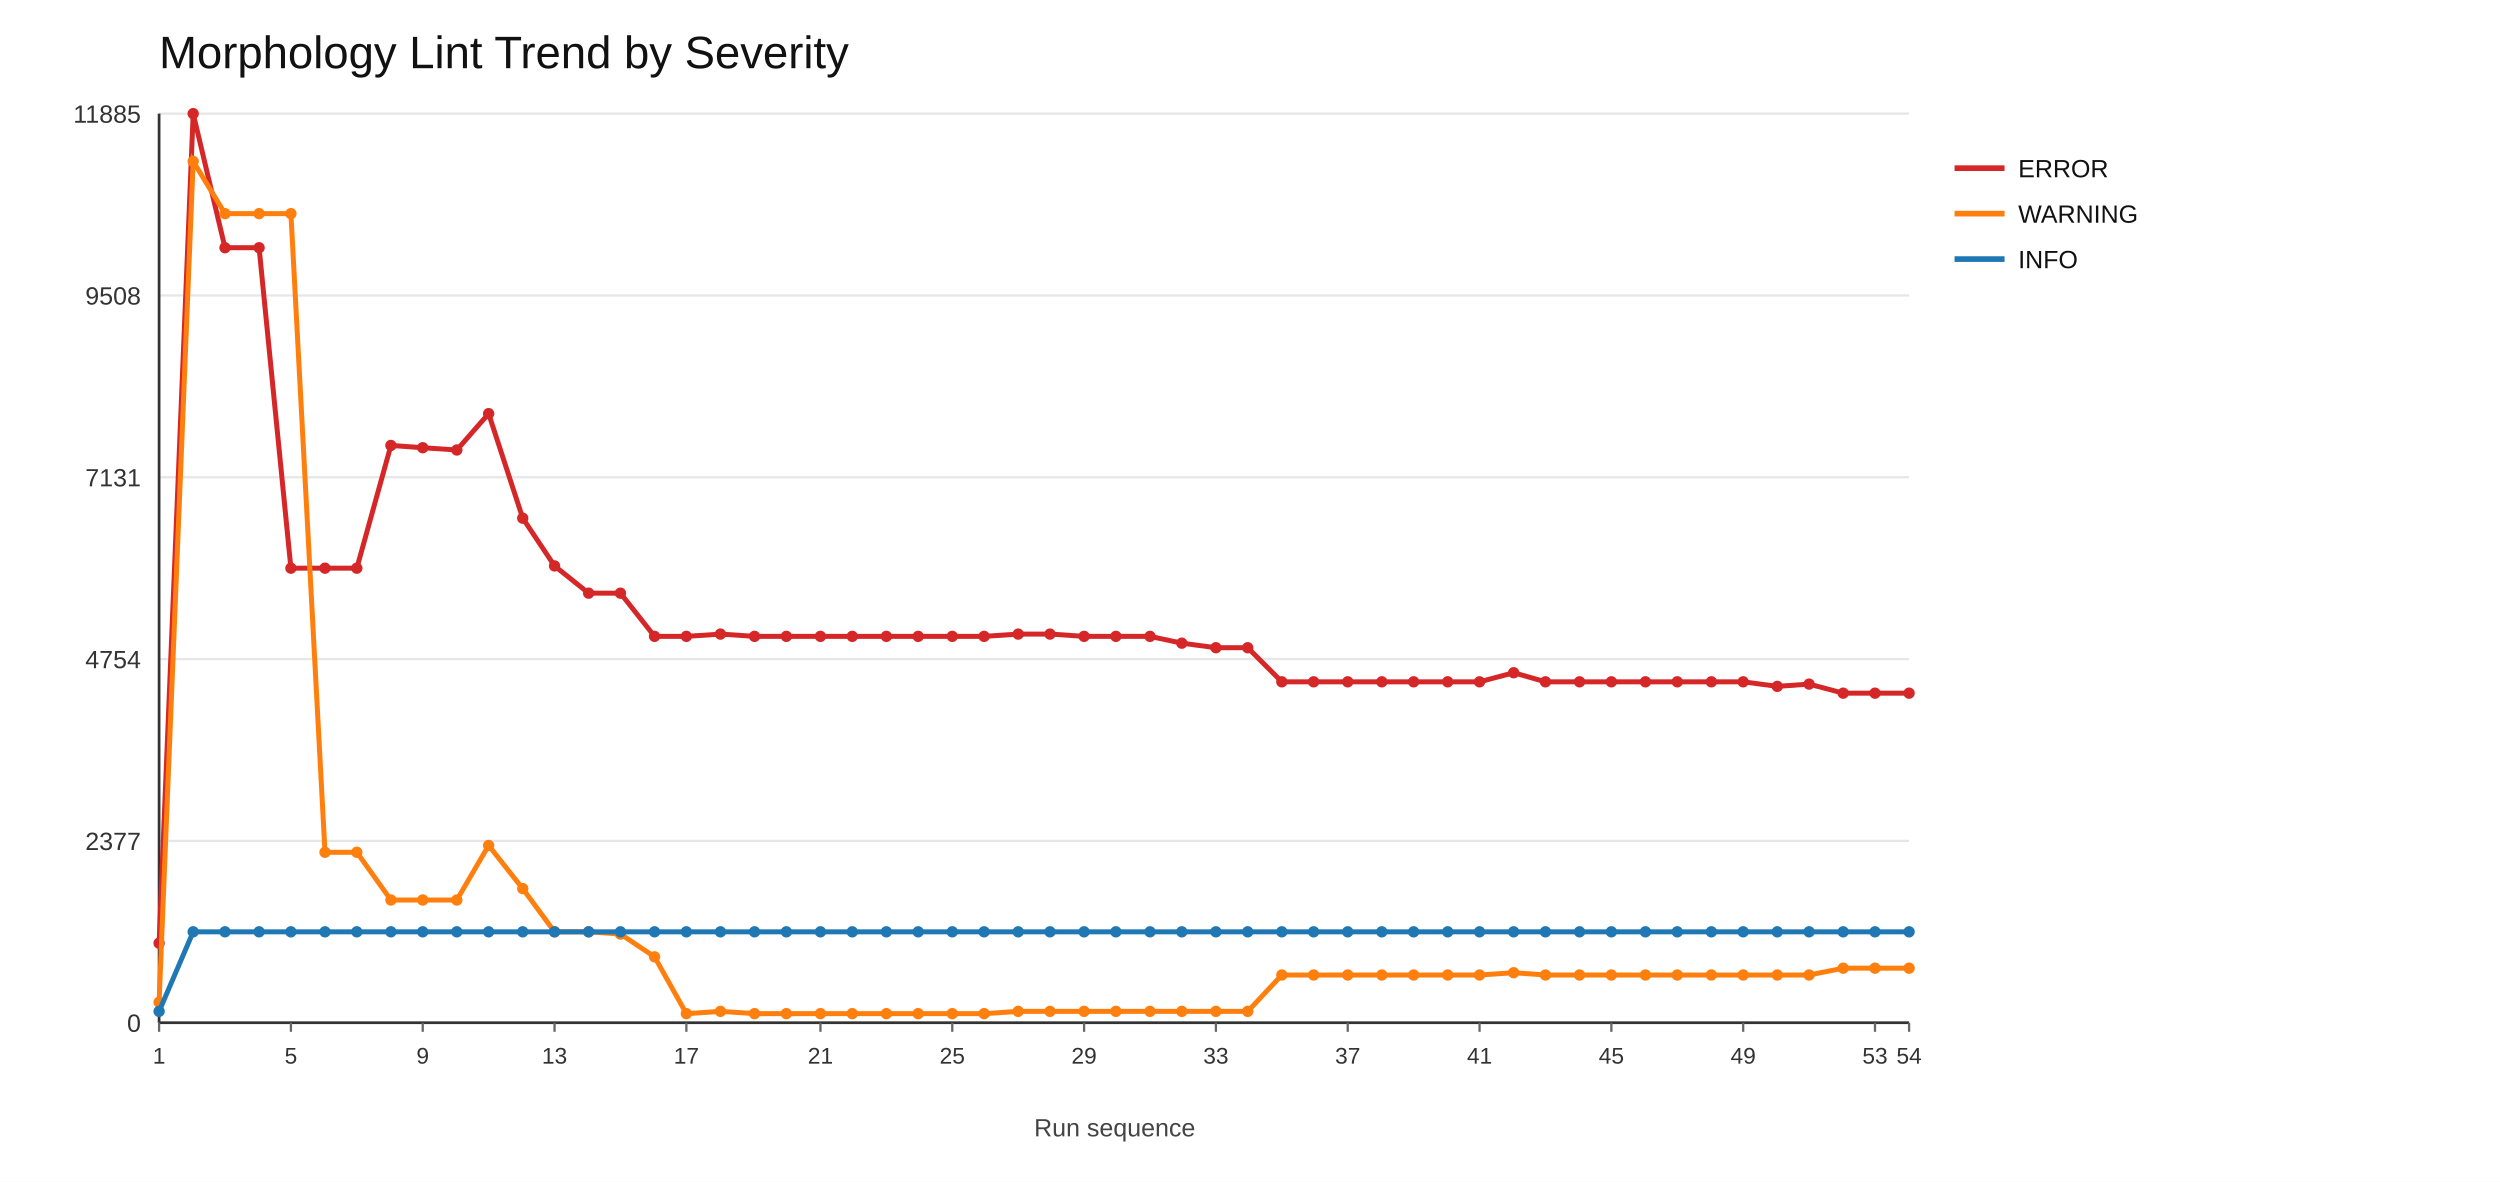
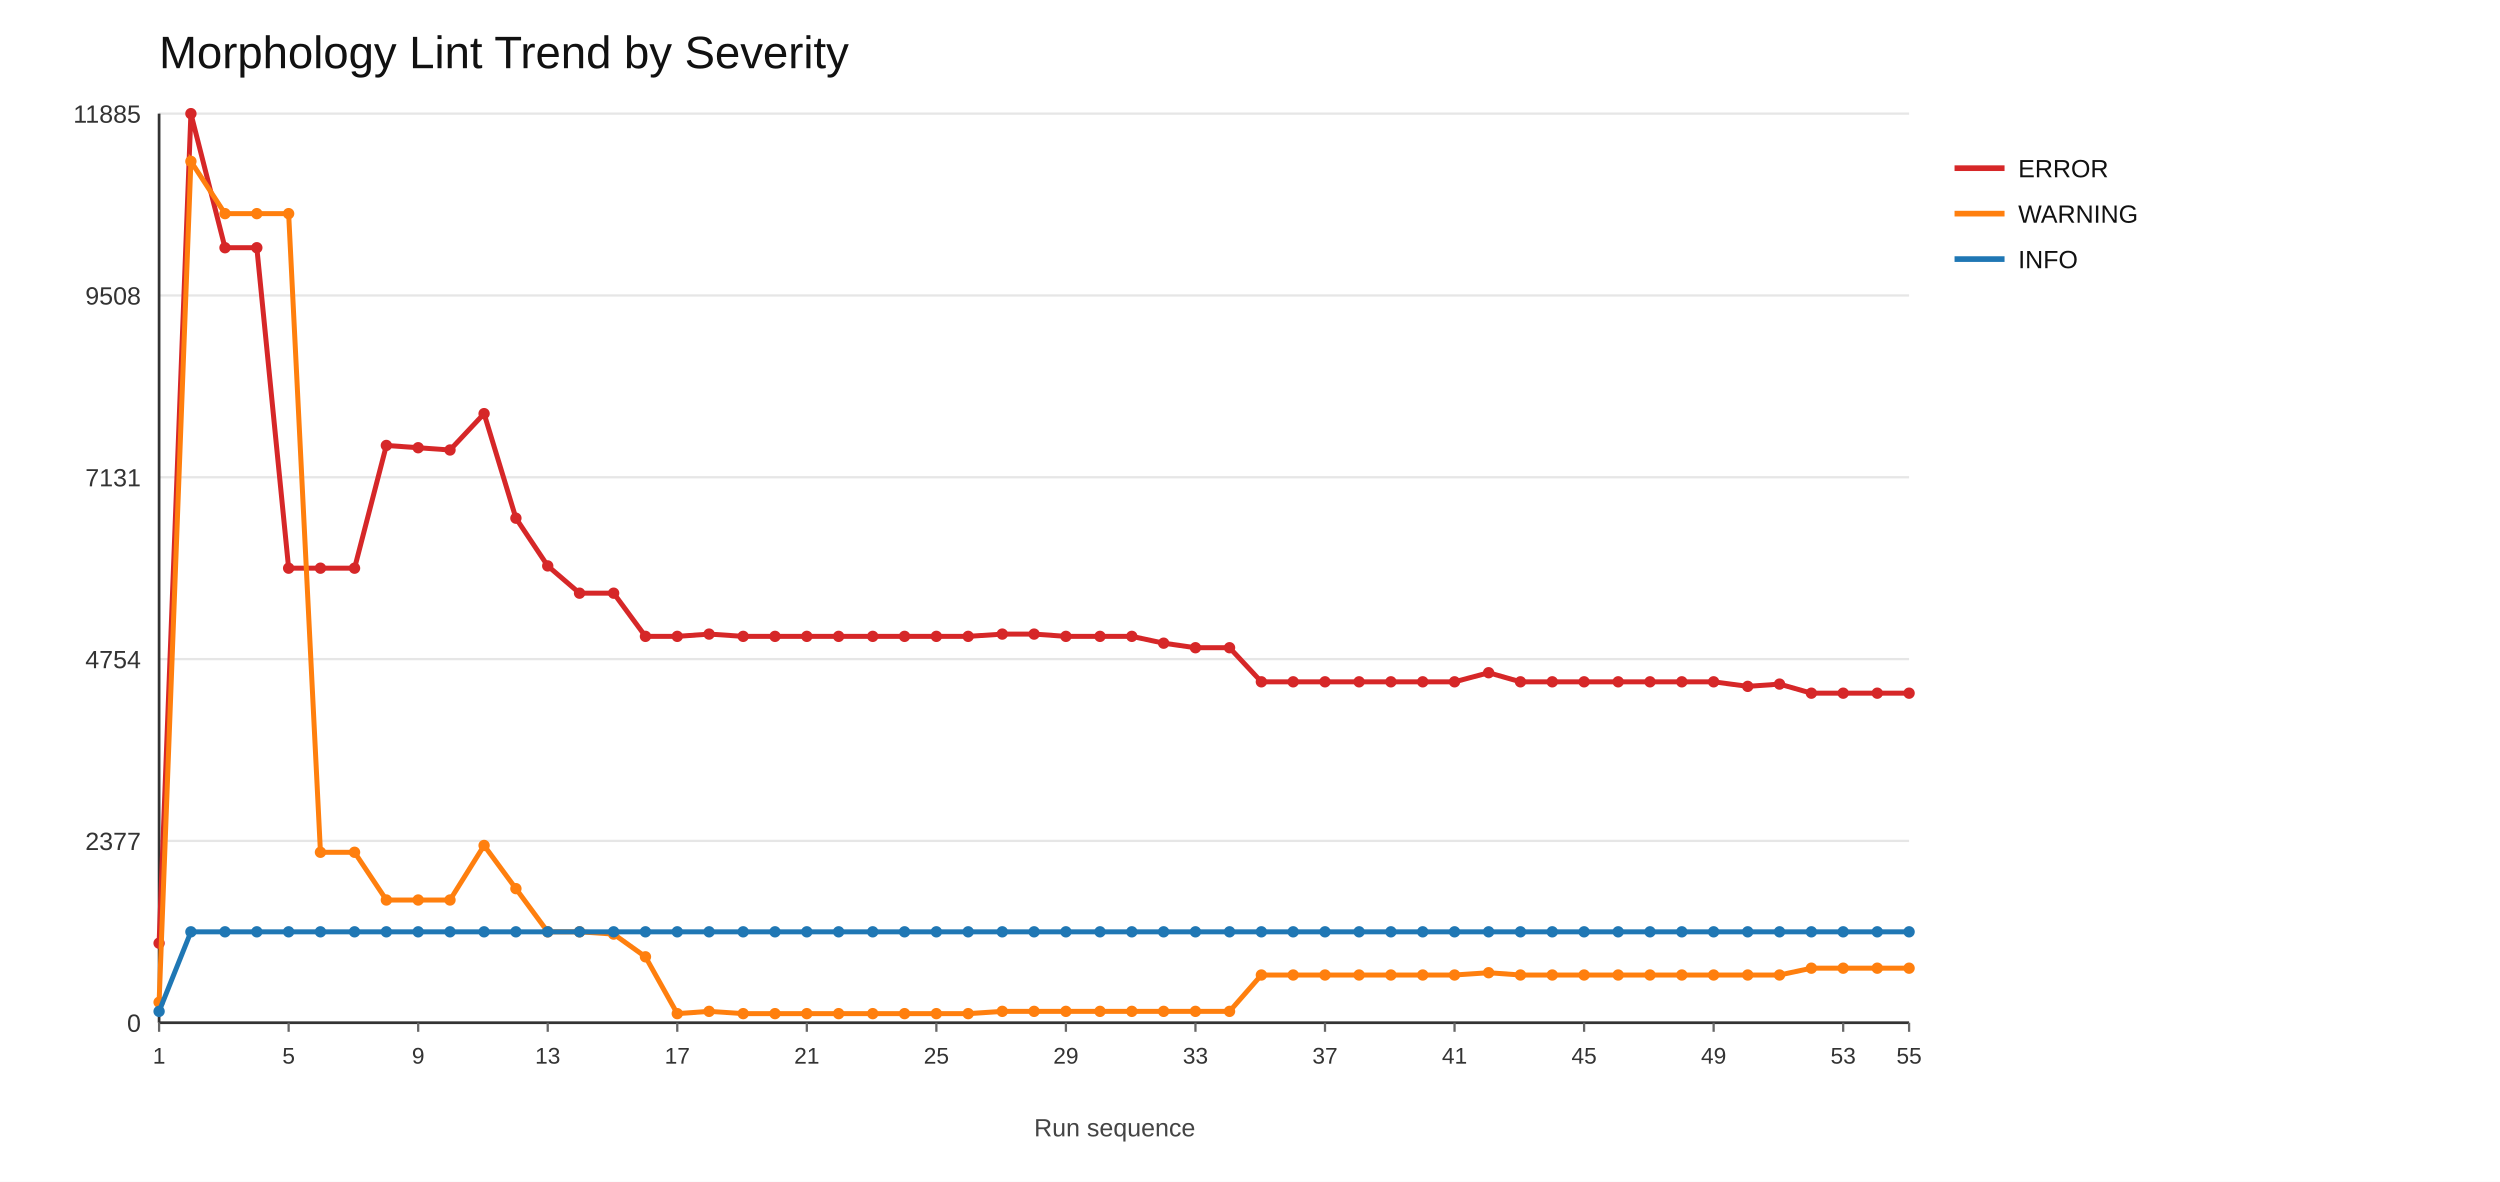
<svg xmlns="http://www.w3.org/2000/svg" width="1100" height="520">
  <rect x="0" y="0" width="1100" height="520" fill="#ffffff" />
  <text x="70" y="30" font-size="20" font-family="Arial" fill="#111">Morphology Lint Trend by Severity</text>
  <line x1="70" y1="450" x2="840" y2="450" stroke="#e6e6e6" stroke-width="1" />
  <text x="62" y="454" font-size="11" font-family="Arial" fill="#333" text-anchor="end">0</text>
  <line x1="70" y1="370" x2="840" y2="370" stroke="#e6e6e6" stroke-width="1" />
  <text x="62" y="374" font-size="11" font-family="Arial" fill="#333" text-anchor="end">2377</text>
  <line x1="70" y1="290" x2="840" y2="290" stroke="#e6e6e6" stroke-width="1" />
  <text x="62" y="294" font-size="11" font-family="Arial" fill="#333" text-anchor="end">4754</text>
  <line x1="70" y1="210" x2="840" y2="210" stroke="#e6e6e6" stroke-width="1" />
  <text x="62" y="214" font-size="11" font-family="Arial" fill="#333" text-anchor="end">7131</text>
  <line x1="70" y1="130" x2="840" y2="130" stroke="#e6e6e6" stroke-width="1" />
  <text x="62" y="134" font-size="11" font-family="Arial" fill="#333" text-anchor="end">9508</text>
  <line x1="70" y1="50" x2="840" y2="50" stroke="#e6e6e6" stroke-width="1" />
  <text x="62" y="54" font-size="11" font-family="Arial" fill="#333" text-anchor="end">11885</text>
  <line x1="70" y1="450" x2="840" y2="450" stroke="#333" stroke-width="1.2" />
  <line x1="70" y1="50" x2="70" y2="450" stroke="#333" stroke-width="1.2" />
  <line x1="70" y1="450" x2="70" y2="454" stroke="#666" stroke-width="1" />
  <text x="70" y="468" font-size="10" font-family="Arial" fill="#333" text-anchor="middle">1</text>
-   <line x1="128" y1="450" x2="128" y2="454" stroke="#666" stroke-width="1" />
-   <text x="128" y="468" font-size="10" font-family="Arial" fill="#333" text-anchor="middle">5</text>
-   <line x1="186" y1="450" x2="186" y2="454" stroke="#666" stroke-width="1" />
-   <text x="186" y="468" font-size="10" font-family="Arial" fill="#333" text-anchor="middle">9</text>
-   <line x1="244" y1="450" x2="244" y2="454" stroke="#666" stroke-width="1" />
-   <text x="244" y="468" font-size="10" font-family="Arial" fill="#333" text-anchor="middle">13</text>
-   <line x1="302" y1="450" x2="302" y2="454" stroke="#666" stroke-width="1" />
-   <text x="302" y="468" font-size="10" font-family="Arial" fill="#333" text-anchor="middle">17</text>
-   <line x1="361" y1="450" x2="361" y2="454" stroke="#666" stroke-width="1" />
-   <text x="361" y="468" font-size="10" font-family="Arial" fill="#333" text-anchor="middle">21</text>
-   <line x1="419" y1="450" x2="419" y2="454" stroke="#666" stroke-width="1" />
-   <text x="419" y="468" font-size="10" font-family="Arial" fill="#333" text-anchor="middle">25</text>
-   <line x1="477" y1="450" x2="477" y2="454" stroke="#666" stroke-width="1" />
-   <text x="477" y="468" font-size="10" font-family="Arial" fill="#333" text-anchor="middle">29</text>
-   <line x1="535" y1="450" x2="535" y2="454" stroke="#666" stroke-width="1" />
-   <text x="535" y="468" font-size="10" font-family="Arial" fill="#333" text-anchor="middle">33</text>
-   <line x1="593" y1="450" x2="593" y2="454" stroke="#666" stroke-width="1" />
-   <text x="593" y="468" font-size="10" font-family="Arial" fill="#333" text-anchor="middle">37</text>
-   <line x1="651" y1="450" x2="651" y2="454" stroke="#666" stroke-width="1" />
-   <text x="651" y="468" font-size="10" font-family="Arial" fill="#333" text-anchor="middle">41</text>
-   <line x1="709" y1="450" x2="709" y2="454" stroke="#666" stroke-width="1" />
-   <text x="709" y="468" font-size="10" font-family="Arial" fill="#333" text-anchor="middle">45</text>
-   <line x1="767" y1="450" x2="767" y2="454" stroke="#666" stroke-width="1" />
-   <text x="767" y="468" font-size="10" font-family="Arial" fill="#333" text-anchor="middle">49</text>
-   <line x1="825" y1="450" x2="825" y2="454" stroke="#666" stroke-width="1" />
-   <text x="825" y="468" font-size="10" font-family="Arial" fill="#333" text-anchor="middle">53</text>
+   <line x1="127" y1="450" x2="127" y2="454" stroke="#666" stroke-width="1" />
+   <text x="127" y="468" font-size="10" font-family="Arial" fill="#333" text-anchor="middle">5</text>
+   <line x1="184" y1="450" x2="184" y2="454" stroke="#666" stroke-width="1" />
+   <text x="184" y="468" font-size="10" font-family="Arial" fill="#333" text-anchor="middle">9</text>
+   <line x1="241" y1="450" x2="241" y2="454" stroke="#666" stroke-width="1" />
+   <text x="241" y="468" font-size="10" font-family="Arial" fill="#333" text-anchor="middle">13</text>
+   <line x1="298" y1="450" x2="298" y2="454" stroke="#666" stroke-width="1" />
+   <text x="298" y="468" font-size="10" font-family="Arial" fill="#333" text-anchor="middle">17</text>
+   <line x1="355" y1="450" x2="355" y2="454" stroke="#666" stroke-width="1" />
+   <text x="355" y="468" font-size="10" font-family="Arial" fill="#333" text-anchor="middle">21</text>
+   <line x1="412" y1="450" x2="412" y2="454" stroke="#666" stroke-width="1" />
+   <text x="412" y="468" font-size="10" font-family="Arial" fill="#333" text-anchor="middle">25</text>
+   <line x1="469" y1="450" x2="469" y2="454" stroke="#666" stroke-width="1" />
+   <text x="469" y="468" font-size="10" font-family="Arial" fill="#333" text-anchor="middle">29</text>
+   <line x1="526" y1="450" x2="526" y2="454" stroke="#666" stroke-width="1" />
+   <text x="526" y="468" font-size="10" font-family="Arial" fill="#333" text-anchor="middle">33</text>
+   <line x1="583" y1="450" x2="583" y2="454" stroke="#666" stroke-width="1" />
+   <text x="583" y="468" font-size="10" font-family="Arial" fill="#333" text-anchor="middle">37</text>
+   <line x1="640" y1="450" x2="640" y2="454" stroke="#666" stroke-width="1" />
+   <text x="640" y="468" font-size="10" font-family="Arial" fill="#333" text-anchor="middle">41</text>
+   <line x1="697" y1="450" x2="697" y2="454" stroke="#666" stroke-width="1" />
+   <text x="697" y="468" font-size="10" font-family="Arial" fill="#333" text-anchor="middle">45</text>
+   <line x1="754" y1="450" x2="754" y2="454" stroke="#666" stroke-width="1" />
+   <text x="754" y="468" font-size="10" font-family="Arial" fill="#333" text-anchor="middle">49</text>
+   <line x1="811" y1="450" x2="811" y2="454" stroke="#666" stroke-width="1" />
+   <text x="811" y="468" font-size="10" font-family="Arial" fill="#333" text-anchor="middle">53</text>
  <line x1="840" y1="450" x2="840" y2="454" stroke="#666" stroke-width="1" />
-   <text x="840" y="468" font-size="10" font-family="Arial" fill="#333" text-anchor="middle">54</text>
-   <polyline fill="none" stroke="#d62728" stroke-width="2.2" points="70,415 85,50 99,109 114,109 128,250 143,250 157,250 172,196 186,197 201,198 215,182 230,228 244,249 259,261 273,261 288,280 302,280 317,279 332,280 346,280 361,280 375,280 390,280 404,280 419,280 433,280 448,279 462,279 477,280 491,280 506,280 520,283 535,285 549,285 564,300 578,300 593,300 608,300 622,300 637,300 651,300 666,296 680,300 695,300 709,300 724,300 738,300 753,300 767,300 782,302 796,301 811,305 825,305 840,305" />
+   <text x="840" y="468" font-size="10" font-family="Arial" fill="#333" text-anchor="middle">55</text>
+   <polyline fill="none" stroke="#d62728" stroke-width="2.2" points="70,415 84,50 99,109 113,109 127,250 141,250 156,250 170,196 184,197 198,198 213,182 227,228 241,249 255,261 270,261 284,280 298,280 312,279 327,280 341,280 355,280 369,280 384,280 398,280 412,280 426,280 441,279 455,279 469,280 484,280 498,280 512,283 526,285 541,285 555,300 569,300 583,300 598,300 612,300 626,300 640,300 655,296 669,300 683,300 697,300 712,300 726,300 740,300 754,300 769,302 783,301 797,305 811,305 826,305 840,305" />
  <circle cx="70" cy="415" r="2.5" fill="#d62728" />
-   <circle cx="85" cy="50" r="2.5" fill="#d62728" />
+   <circle cx="84" cy="50" r="2.5" fill="#d62728" />
  <circle cx="99" cy="109" r="2.5" fill="#d62728" />
-   <circle cx="114" cy="109" r="2.5" fill="#d62728" />
-   <circle cx="128" cy="250" r="2.5" fill="#d62728" />
-   <circle cx="143" cy="250" r="2.5" fill="#d62728" />
-   <circle cx="157" cy="250" r="2.5" fill="#d62728" />
-   <circle cx="172" cy="196" r="2.5" fill="#d62728" />
-   <circle cx="186" cy="197" r="2.5" fill="#d62728" />
-   <circle cx="201" cy="198" r="2.5" fill="#d62728" />
-   <circle cx="215" cy="182" r="2.5" fill="#d62728" />
-   <circle cx="230" cy="228" r="2.5" fill="#d62728" />
-   <circle cx="244" cy="249" r="2.5" fill="#d62728" />
-   <circle cx="259" cy="261" r="2.5" fill="#d62728" />
-   <circle cx="273" cy="261" r="2.5" fill="#d62728" />
-   <circle cx="288" cy="280" r="2.5" fill="#d62728" />
-   <circle cx="302" cy="280" r="2.5" fill="#d62728" />
-   <circle cx="317" cy="279" r="2.5" fill="#d62728" />
-   <circle cx="332" cy="280" r="2.5" fill="#d62728" />
-   <circle cx="346" cy="280" r="2.5" fill="#d62728" />
-   <circle cx="361" cy="280" r="2.5" fill="#d62728" />
-   <circle cx="375" cy="280" r="2.5" fill="#d62728" />
-   <circle cx="390" cy="280" r="2.5" fill="#d62728" />
-   <circle cx="404" cy="280" r="2.5" fill="#d62728" />
-   <circle cx="419" cy="280" r="2.5" fill="#d62728" />
-   <circle cx="433" cy="280" r="2.5" fill="#d62728" />
-   <circle cx="448" cy="279" r="2.5" fill="#d62728" />
-   <circle cx="462" cy="279" r="2.5" fill="#d62728" />
-   <circle cx="477" cy="280" r="2.5" fill="#d62728" />
-   <circle cx="491" cy="280" r="2.5" fill="#d62728" />
-   <circle cx="506" cy="280" r="2.5" fill="#d62728" />
-   <circle cx="520" cy="283" r="2.5" fill="#d62728" />
-   <circle cx="535" cy="285" r="2.5" fill="#d62728" />
-   <circle cx="549" cy="285" r="2.5" fill="#d62728" />
-   <circle cx="564" cy="300" r="2.5" fill="#d62728" />
-   <circle cx="578" cy="300" r="2.5" fill="#d62728" />
-   <circle cx="593" cy="300" r="2.5" fill="#d62728" />
-   <circle cx="608" cy="300" r="2.5" fill="#d62728" />
-   <circle cx="622" cy="300" r="2.5" fill="#d62728" />
-   <circle cx="637" cy="300" r="2.5" fill="#d62728" />
-   <circle cx="651" cy="300" r="2.5" fill="#d62728" />
-   <circle cx="666" cy="296" r="2.5" fill="#d62728" />
-   <circle cx="680" cy="300" r="2.5" fill="#d62728" />
-   <circle cx="695" cy="300" r="2.5" fill="#d62728" />
-   <circle cx="709" cy="300" r="2.5" fill="#d62728" />
-   <circle cx="724" cy="300" r="2.5" fill="#d62728" />
-   <circle cx="738" cy="300" r="2.5" fill="#d62728" />
-   <circle cx="753" cy="300" r="2.5" fill="#d62728" />
-   <circle cx="767" cy="300" r="2.5" fill="#d62728" />
-   <circle cx="782" cy="302" r="2.5" fill="#d62728" />
-   <circle cx="796" cy="301" r="2.5" fill="#d62728" />
+   <circle cx="113" cy="109" r="2.5" fill="#d62728" />
+   <circle cx="127" cy="250" r="2.5" fill="#d62728" />
+   <circle cx="141" cy="250" r="2.5" fill="#d62728" />
+   <circle cx="156" cy="250" r="2.5" fill="#d62728" />
+   <circle cx="170" cy="196" r="2.5" fill="#d62728" />
+   <circle cx="184" cy="197" r="2.5" fill="#d62728" />
+   <circle cx="198" cy="198" r="2.5" fill="#d62728" />
+   <circle cx="213" cy="182" r="2.5" fill="#d62728" />
+   <circle cx="227" cy="228" r="2.5" fill="#d62728" />
+   <circle cx="241" cy="249" r="2.5" fill="#d62728" />
+   <circle cx="255" cy="261" r="2.5" fill="#d62728" />
+   <circle cx="270" cy="261" r="2.5" fill="#d62728" />
+   <circle cx="284" cy="280" r="2.5" fill="#d62728" />
+   <circle cx="298" cy="280" r="2.5" fill="#d62728" />
+   <circle cx="312" cy="279" r="2.5" fill="#d62728" />
+   <circle cx="327" cy="280" r="2.5" fill="#d62728" />
+   <circle cx="341" cy="280" r="2.5" fill="#d62728" />
+   <circle cx="355" cy="280" r="2.5" fill="#d62728" />
+   <circle cx="369" cy="280" r="2.5" fill="#d62728" />
+   <circle cx="384" cy="280" r="2.5" fill="#d62728" />
+   <circle cx="398" cy="280" r="2.5" fill="#d62728" />
+   <circle cx="412" cy="280" r="2.5" fill="#d62728" />
+   <circle cx="426" cy="280" r="2.5" fill="#d62728" />
+   <circle cx="441" cy="279" r="2.5" fill="#d62728" />
+   <circle cx="455" cy="279" r="2.5" fill="#d62728" />
+   <circle cx="469" cy="280" r="2.5" fill="#d62728" />
+   <circle cx="484" cy="280" r="2.5" fill="#d62728" />
+   <circle cx="498" cy="280" r="2.5" fill="#d62728" />
+   <circle cx="512" cy="283" r="2.5" fill="#d62728" />
+   <circle cx="526" cy="285" r="2.5" fill="#d62728" />
+   <circle cx="541" cy="285" r="2.5" fill="#d62728" />
+   <circle cx="555" cy="300" r="2.5" fill="#d62728" />
+   <circle cx="569" cy="300" r="2.5" fill="#d62728" />
+   <circle cx="583" cy="300" r="2.5" fill="#d62728" />
+   <circle cx="598" cy="300" r="2.5" fill="#d62728" />
+   <circle cx="612" cy="300" r="2.5" fill="#d62728" />
+   <circle cx="626" cy="300" r="2.5" fill="#d62728" />
+   <circle cx="640" cy="300" r="2.5" fill="#d62728" />
+   <circle cx="655" cy="296" r="2.5" fill="#d62728" />
+   <circle cx="669" cy="300" r="2.5" fill="#d62728" />
+   <circle cx="683" cy="300" r="2.5" fill="#d62728" />
+   <circle cx="697" cy="300" r="2.5" fill="#d62728" />
+   <circle cx="712" cy="300" r="2.5" fill="#d62728" />
+   <circle cx="726" cy="300" r="2.5" fill="#d62728" />
+   <circle cx="740" cy="300" r="2.5" fill="#d62728" />
+   <circle cx="754" cy="300" r="2.5" fill="#d62728" />
+   <circle cx="769" cy="302" r="2.5" fill="#d62728" />
+   <circle cx="783" cy="301" r="2.5" fill="#d62728" />
+   <circle cx="797" cy="305" r="2.5" fill="#d62728" />
  <circle cx="811" cy="305" r="2.5" fill="#d62728" />
-   <circle cx="825" cy="305" r="2.5" fill="#d62728" />
+   <circle cx="826" cy="305" r="2.5" fill="#d62728" />
  <circle cx="840" cy="305" r="2.5" fill="#d62728" />
  <line x1="860" y1="74" x2="882" y2="74" stroke="#d62728" stroke-width="2.5" />
  <text x="888" y="78" font-size="11" font-family="Arial" fill="#111">ERROR</text>
-   <polyline fill="none" stroke="#ff7f0e" stroke-width="2.2" points="70,441 85,71 99,94 114,94 128,94 143,375 157,375 172,396 186,396 201,396 215,372 230,391 244,410 259,410 273,411 288,421 302,446 317,445 332,446 346,446 361,446 375,446 390,446 404,446 419,446 433,446 448,445 462,445 477,445 491,445 506,445 520,445 535,445 549,445 564,429 578,429 593,429 608,429 622,429 637,429 651,429 666,428 680,429 695,429 709,429 724,429 738,429 753,429 767,429 782,429 796,429 811,426 825,426 840,426" />
+   <polyline fill="none" stroke="#ff7f0e" stroke-width="2.2" points="70,441 84,71 99,94 113,94 127,94 141,375 156,375 170,396 184,396 198,396 213,372 227,391 241,410 255,410 270,411 284,421 298,446 312,445 327,446 341,446 355,446 369,446 384,446 398,446 412,446 426,446 441,445 455,445 469,445 484,445 498,445 512,445 526,445 541,445 555,429 569,429 583,429 598,429 612,429 626,429 640,429 655,428 669,429 683,429 697,429 712,429 726,429 740,429 754,429 769,429 783,429 797,426 811,426 826,426 840,426" />
  <circle cx="70" cy="441" r="2.5" fill="#ff7f0e" />
-   <circle cx="85" cy="71" r="2.5" fill="#ff7f0e" />
+   <circle cx="84" cy="71" r="2.5" fill="#ff7f0e" />
  <circle cx="99" cy="94" r="2.5" fill="#ff7f0e" />
-   <circle cx="114" cy="94" r="2.5" fill="#ff7f0e" />
-   <circle cx="128" cy="94" r="2.5" fill="#ff7f0e" />
-   <circle cx="143" cy="375" r="2.5" fill="#ff7f0e" />
-   <circle cx="157" cy="375" r="2.5" fill="#ff7f0e" />
-   <circle cx="172" cy="396" r="2.5" fill="#ff7f0e" />
-   <circle cx="186" cy="396" r="2.5" fill="#ff7f0e" />
-   <circle cx="201" cy="396" r="2.5" fill="#ff7f0e" />
-   <circle cx="215" cy="372" r="2.5" fill="#ff7f0e" />
-   <circle cx="230" cy="391" r="2.5" fill="#ff7f0e" />
-   <circle cx="244" cy="410" r="2.5" fill="#ff7f0e" />
-   <circle cx="259" cy="410" r="2.5" fill="#ff7f0e" />
-   <circle cx="273" cy="411" r="2.5" fill="#ff7f0e" />
-   <circle cx="288" cy="421" r="2.5" fill="#ff7f0e" />
-   <circle cx="302" cy="446" r="2.5" fill="#ff7f0e" />
-   <circle cx="317" cy="445" r="2.5" fill="#ff7f0e" />
-   <circle cx="332" cy="446" r="2.5" fill="#ff7f0e" />
-   <circle cx="346" cy="446" r="2.5" fill="#ff7f0e" />
-   <circle cx="361" cy="446" r="2.5" fill="#ff7f0e" />
-   <circle cx="375" cy="446" r="2.5" fill="#ff7f0e" />
-   <circle cx="390" cy="446" r="2.5" fill="#ff7f0e" />
-   <circle cx="404" cy="446" r="2.5" fill="#ff7f0e" />
-   <circle cx="419" cy="446" r="2.5" fill="#ff7f0e" />
-   <circle cx="433" cy="446" r="2.5" fill="#ff7f0e" />
-   <circle cx="448" cy="445" r="2.5" fill="#ff7f0e" />
-   <circle cx="462" cy="445" r="2.5" fill="#ff7f0e" />
-   <circle cx="477" cy="445" r="2.5" fill="#ff7f0e" />
-   <circle cx="491" cy="445" r="2.5" fill="#ff7f0e" />
-   <circle cx="506" cy="445" r="2.5" fill="#ff7f0e" />
-   <circle cx="520" cy="445" r="2.5" fill="#ff7f0e" />
-   <circle cx="535" cy="445" r="2.5" fill="#ff7f0e" />
-   <circle cx="549" cy="445" r="2.5" fill="#ff7f0e" />
-   <circle cx="564" cy="429" r="2.5" fill="#ff7f0e" />
-   <circle cx="578" cy="429" r="2.5" fill="#ff7f0e" />
-   <circle cx="593" cy="429" r="2.5" fill="#ff7f0e" />
-   <circle cx="608" cy="429" r="2.5" fill="#ff7f0e" />
-   <circle cx="622" cy="429" r="2.5" fill="#ff7f0e" />
-   <circle cx="637" cy="429" r="2.5" fill="#ff7f0e" />
-   <circle cx="651" cy="429" r="2.5" fill="#ff7f0e" />
-   <circle cx="666" cy="428" r="2.5" fill="#ff7f0e" />
-   <circle cx="680" cy="429" r="2.5" fill="#ff7f0e" />
-   <circle cx="695" cy="429" r="2.5" fill="#ff7f0e" />
-   <circle cx="709" cy="429" r="2.5" fill="#ff7f0e" />
-   <circle cx="724" cy="429" r="2.5" fill="#ff7f0e" />
-   <circle cx="738" cy="429" r="2.5" fill="#ff7f0e" />
-   <circle cx="753" cy="429" r="2.5" fill="#ff7f0e" />
-   <circle cx="767" cy="429" r="2.5" fill="#ff7f0e" />
-   <circle cx="782" cy="429" r="2.5" fill="#ff7f0e" />
-   <circle cx="796" cy="429" r="2.5" fill="#ff7f0e" />
+   <circle cx="113" cy="94" r="2.5" fill="#ff7f0e" />
+   <circle cx="127" cy="94" r="2.5" fill="#ff7f0e" />
+   <circle cx="141" cy="375" r="2.5" fill="#ff7f0e" />
+   <circle cx="156" cy="375" r="2.5" fill="#ff7f0e" />
+   <circle cx="170" cy="396" r="2.5" fill="#ff7f0e" />
+   <circle cx="184" cy="396" r="2.5" fill="#ff7f0e" />
+   <circle cx="198" cy="396" r="2.5" fill="#ff7f0e" />
+   <circle cx="213" cy="372" r="2.5" fill="#ff7f0e" />
+   <circle cx="227" cy="391" r="2.5" fill="#ff7f0e" />
+   <circle cx="241" cy="410" r="2.5" fill="#ff7f0e" />
+   <circle cx="255" cy="410" r="2.5" fill="#ff7f0e" />
+   <circle cx="270" cy="411" r="2.5" fill="#ff7f0e" />
+   <circle cx="284" cy="421" r="2.5" fill="#ff7f0e" />
+   <circle cx="298" cy="446" r="2.5" fill="#ff7f0e" />
+   <circle cx="312" cy="445" r="2.5" fill="#ff7f0e" />
+   <circle cx="327" cy="446" r="2.5" fill="#ff7f0e" />
+   <circle cx="341" cy="446" r="2.5" fill="#ff7f0e" />
+   <circle cx="355" cy="446" r="2.5" fill="#ff7f0e" />
+   <circle cx="369" cy="446" r="2.5" fill="#ff7f0e" />
+   <circle cx="384" cy="446" r="2.5" fill="#ff7f0e" />
+   <circle cx="398" cy="446" r="2.5" fill="#ff7f0e" />
+   <circle cx="412" cy="446" r="2.5" fill="#ff7f0e" />
+   <circle cx="426" cy="446" r="2.5" fill="#ff7f0e" />
+   <circle cx="441" cy="445" r="2.5" fill="#ff7f0e" />
+   <circle cx="455" cy="445" r="2.5" fill="#ff7f0e" />
+   <circle cx="469" cy="445" r="2.5" fill="#ff7f0e" />
+   <circle cx="484" cy="445" r="2.5" fill="#ff7f0e" />
+   <circle cx="498" cy="445" r="2.5" fill="#ff7f0e" />
+   <circle cx="512" cy="445" r="2.5" fill="#ff7f0e" />
+   <circle cx="526" cy="445" r="2.5" fill="#ff7f0e" />
+   <circle cx="541" cy="445" r="2.5" fill="#ff7f0e" />
+   <circle cx="555" cy="429" r="2.5" fill="#ff7f0e" />
+   <circle cx="569" cy="429" r="2.5" fill="#ff7f0e" />
+   <circle cx="583" cy="429" r="2.5" fill="#ff7f0e" />
+   <circle cx="598" cy="429" r="2.5" fill="#ff7f0e" />
+   <circle cx="612" cy="429" r="2.5" fill="#ff7f0e" />
+   <circle cx="626" cy="429" r="2.5" fill="#ff7f0e" />
+   <circle cx="640" cy="429" r="2.5" fill="#ff7f0e" />
+   <circle cx="655" cy="428" r="2.5" fill="#ff7f0e" />
+   <circle cx="669" cy="429" r="2.5" fill="#ff7f0e" />
+   <circle cx="683" cy="429" r="2.5" fill="#ff7f0e" />
+   <circle cx="697" cy="429" r="2.5" fill="#ff7f0e" />
+   <circle cx="712" cy="429" r="2.5" fill="#ff7f0e" />
+   <circle cx="726" cy="429" r="2.5" fill="#ff7f0e" />
+   <circle cx="740" cy="429" r="2.5" fill="#ff7f0e" />
+   <circle cx="754" cy="429" r="2.5" fill="#ff7f0e" />
+   <circle cx="769" cy="429" r="2.5" fill="#ff7f0e" />
+   <circle cx="783" cy="429" r="2.5" fill="#ff7f0e" />
+   <circle cx="797" cy="426" r="2.5" fill="#ff7f0e" />
  <circle cx="811" cy="426" r="2.5" fill="#ff7f0e" />
-   <circle cx="825" cy="426" r="2.5" fill="#ff7f0e" />
+   <circle cx="826" cy="426" r="2.5" fill="#ff7f0e" />
  <circle cx="840" cy="426" r="2.5" fill="#ff7f0e" />
  <line x1="860" y1="94" x2="882" y2="94" stroke="#ff7f0e" stroke-width="2.5" />
  <text x="888" y="98" font-size="11" font-family="Arial" fill="#111">WARNING</text>
-   <polyline fill="none" stroke="#1f77b4" stroke-width="2.2" points="70,445 85,410 99,410 114,410 128,410 143,410 157,410 172,410 186,410 201,410 215,410 230,410 244,410 259,410 273,410 288,410 302,410 317,410 332,410 346,410 361,410 375,410 390,410 404,410 419,410 433,410 448,410 462,410 477,410 491,410 506,410 520,410 535,410 549,410 564,410 578,410 593,410 608,410 622,410 637,410 651,410 666,410 680,410 695,410 709,410 724,410 738,410 753,410 767,410 782,410 796,410 811,410 825,410 840,410" />
+   <polyline fill="none" stroke="#1f77b4" stroke-width="2.2" points="70,445 84,410 99,410 113,410 127,410 141,410 156,410 170,410 184,410 198,410 213,410 227,410 241,410 255,410 270,410 284,410 298,410 312,410 327,410 341,410 355,410 369,410 384,410 398,410 412,410 426,410 441,410 455,410 469,410 484,410 498,410 512,410 526,410 541,410 555,410 569,410 583,410 598,410 612,410 626,410 640,410 655,410 669,410 683,410 697,410 712,410 726,410 740,410 754,410 769,410 783,410 797,410 811,410 826,410 840,410" />
  <circle cx="70" cy="445" r="2.5" fill="#1f77b4" />
-   <circle cx="85" cy="410" r="2.5" fill="#1f77b4" />
+   <circle cx="84" cy="410" r="2.5" fill="#1f77b4" />
  <circle cx="99" cy="410" r="2.5" fill="#1f77b4" />
-   <circle cx="114" cy="410" r="2.5" fill="#1f77b4" />
-   <circle cx="128" cy="410" r="2.5" fill="#1f77b4" />
-   <circle cx="143" cy="410" r="2.5" fill="#1f77b4" />
-   <circle cx="157" cy="410" r="2.5" fill="#1f77b4" />
-   <circle cx="172" cy="410" r="2.5" fill="#1f77b4" />
-   <circle cx="186" cy="410" r="2.5" fill="#1f77b4" />
-   <circle cx="201" cy="410" r="2.5" fill="#1f77b4" />
-   <circle cx="215" cy="410" r="2.5" fill="#1f77b4" />
-   <circle cx="230" cy="410" r="2.5" fill="#1f77b4" />
-   <circle cx="244" cy="410" r="2.5" fill="#1f77b4" />
-   <circle cx="259" cy="410" r="2.5" fill="#1f77b4" />
-   <circle cx="273" cy="410" r="2.5" fill="#1f77b4" />
-   <circle cx="288" cy="410" r="2.5" fill="#1f77b4" />
-   <circle cx="302" cy="410" r="2.5" fill="#1f77b4" />
-   <circle cx="317" cy="410" r="2.5" fill="#1f77b4" />
-   <circle cx="332" cy="410" r="2.5" fill="#1f77b4" />
-   <circle cx="346" cy="410" r="2.5" fill="#1f77b4" />
-   <circle cx="361" cy="410" r="2.5" fill="#1f77b4" />
-   <circle cx="375" cy="410" r="2.5" fill="#1f77b4" />
-   <circle cx="390" cy="410" r="2.5" fill="#1f77b4" />
-   <circle cx="404" cy="410" r="2.5" fill="#1f77b4" />
-   <circle cx="419" cy="410" r="2.5" fill="#1f77b4" />
-   <circle cx="433" cy="410" r="2.5" fill="#1f77b4" />
-   <circle cx="448" cy="410" r="2.5" fill="#1f77b4" />
-   <circle cx="462" cy="410" r="2.5" fill="#1f77b4" />
-   <circle cx="477" cy="410" r="2.5" fill="#1f77b4" />
-   <circle cx="491" cy="410" r="2.5" fill="#1f77b4" />
-   <circle cx="506" cy="410" r="2.5" fill="#1f77b4" />
-   <circle cx="520" cy="410" r="2.5" fill="#1f77b4" />
-   <circle cx="535" cy="410" r="2.5" fill="#1f77b4" />
-   <circle cx="549" cy="410" r="2.5" fill="#1f77b4" />
-   <circle cx="564" cy="410" r="2.5" fill="#1f77b4" />
-   <circle cx="578" cy="410" r="2.5" fill="#1f77b4" />
-   <circle cx="593" cy="410" r="2.5" fill="#1f77b4" />
-   <circle cx="608" cy="410" r="2.5" fill="#1f77b4" />
-   <circle cx="622" cy="410" r="2.5" fill="#1f77b4" />
-   <circle cx="637" cy="410" r="2.5" fill="#1f77b4" />
-   <circle cx="651" cy="410" r="2.5" fill="#1f77b4" />
-   <circle cx="666" cy="410" r="2.5" fill="#1f77b4" />
-   <circle cx="680" cy="410" r="2.5" fill="#1f77b4" />
-   <circle cx="695" cy="410" r="2.5" fill="#1f77b4" />
-   <circle cx="709" cy="410" r="2.5" fill="#1f77b4" />
-   <circle cx="724" cy="410" r="2.5" fill="#1f77b4" />
-   <circle cx="738" cy="410" r="2.5" fill="#1f77b4" />
-   <circle cx="753" cy="410" r="2.5" fill="#1f77b4" />
-   <circle cx="767" cy="410" r="2.5" fill="#1f77b4" />
-   <circle cx="782" cy="410" r="2.5" fill="#1f77b4" />
-   <circle cx="796" cy="410" r="2.5" fill="#1f77b4" />
+   <circle cx="113" cy="410" r="2.5" fill="#1f77b4" />
+   <circle cx="127" cy="410" r="2.5" fill="#1f77b4" />
+   <circle cx="141" cy="410" r="2.5" fill="#1f77b4" />
+   <circle cx="156" cy="410" r="2.5" fill="#1f77b4" />
+   <circle cx="170" cy="410" r="2.5" fill="#1f77b4" />
+   <circle cx="184" cy="410" r="2.5" fill="#1f77b4" />
+   <circle cx="198" cy="410" r="2.5" fill="#1f77b4" />
+   <circle cx="213" cy="410" r="2.5" fill="#1f77b4" />
+   <circle cx="227" cy="410" r="2.5" fill="#1f77b4" />
+   <circle cx="241" cy="410" r="2.5" fill="#1f77b4" />
+   <circle cx="255" cy="410" r="2.5" fill="#1f77b4" />
+   <circle cx="270" cy="410" r="2.5" fill="#1f77b4" />
+   <circle cx="284" cy="410" r="2.5" fill="#1f77b4" />
+   <circle cx="298" cy="410" r="2.5" fill="#1f77b4" />
+   <circle cx="312" cy="410" r="2.5" fill="#1f77b4" />
+   <circle cx="327" cy="410" r="2.5" fill="#1f77b4" />
+   <circle cx="341" cy="410" r="2.5" fill="#1f77b4" />
+   <circle cx="355" cy="410" r="2.5" fill="#1f77b4" />
+   <circle cx="369" cy="410" r="2.5" fill="#1f77b4" />
+   <circle cx="384" cy="410" r="2.5" fill="#1f77b4" />
+   <circle cx="398" cy="410" r="2.5" fill="#1f77b4" />
+   <circle cx="412" cy="410" r="2.5" fill="#1f77b4" />
+   <circle cx="426" cy="410" r="2.5" fill="#1f77b4" />
+   <circle cx="441" cy="410" r="2.5" fill="#1f77b4" />
+   <circle cx="455" cy="410" r="2.5" fill="#1f77b4" />
+   <circle cx="469" cy="410" r="2.5" fill="#1f77b4" />
+   <circle cx="484" cy="410" r="2.5" fill="#1f77b4" />
+   <circle cx="498" cy="410" r="2.5" fill="#1f77b4" />
+   <circle cx="512" cy="410" r="2.5" fill="#1f77b4" />
+   <circle cx="526" cy="410" r="2.5" fill="#1f77b4" />
+   <circle cx="541" cy="410" r="2.5" fill="#1f77b4" />
+   <circle cx="555" cy="410" r="2.5" fill="#1f77b4" />
+   <circle cx="569" cy="410" r="2.5" fill="#1f77b4" />
+   <circle cx="583" cy="410" r="2.5" fill="#1f77b4" />
+   <circle cx="598" cy="410" r="2.5" fill="#1f77b4" />
+   <circle cx="612" cy="410" r="2.5" fill="#1f77b4" />
+   <circle cx="626" cy="410" r="2.5" fill="#1f77b4" />
+   <circle cx="640" cy="410" r="2.5" fill="#1f77b4" />
+   <circle cx="655" cy="410" r="2.5" fill="#1f77b4" />
+   <circle cx="669" cy="410" r="2.5" fill="#1f77b4" />
+   <circle cx="683" cy="410" r="2.5" fill="#1f77b4" />
+   <circle cx="697" cy="410" r="2.5" fill="#1f77b4" />
+   <circle cx="712" cy="410" r="2.5" fill="#1f77b4" />
+   <circle cx="726" cy="410" r="2.5" fill="#1f77b4" />
+   <circle cx="740" cy="410" r="2.5" fill="#1f77b4" />
+   <circle cx="754" cy="410" r="2.5" fill="#1f77b4" />
+   <circle cx="769" cy="410" r="2.5" fill="#1f77b4" />
+   <circle cx="783" cy="410" r="2.5" fill="#1f77b4" />
+   <circle cx="797" cy="410" r="2.5" fill="#1f77b4" />
  <circle cx="811" cy="410" r="2.5" fill="#1f77b4" />
-   <circle cx="825" cy="410" r="2.5" fill="#1f77b4" />
+   <circle cx="826" cy="410" r="2.5" fill="#1f77b4" />
  <circle cx="840" cy="410" r="2.5" fill="#1f77b4" />
  <line x1="860" y1="114" x2="882" y2="114" stroke="#1f77b4" stroke-width="2.5" />
  <text x="888" y="118" font-size="11" font-family="Arial" fill="#111">INFO</text>
  <text x="455" y="500" font-size="11" font-family="Arial" fill="#444">Run sequence</text>
</svg>
